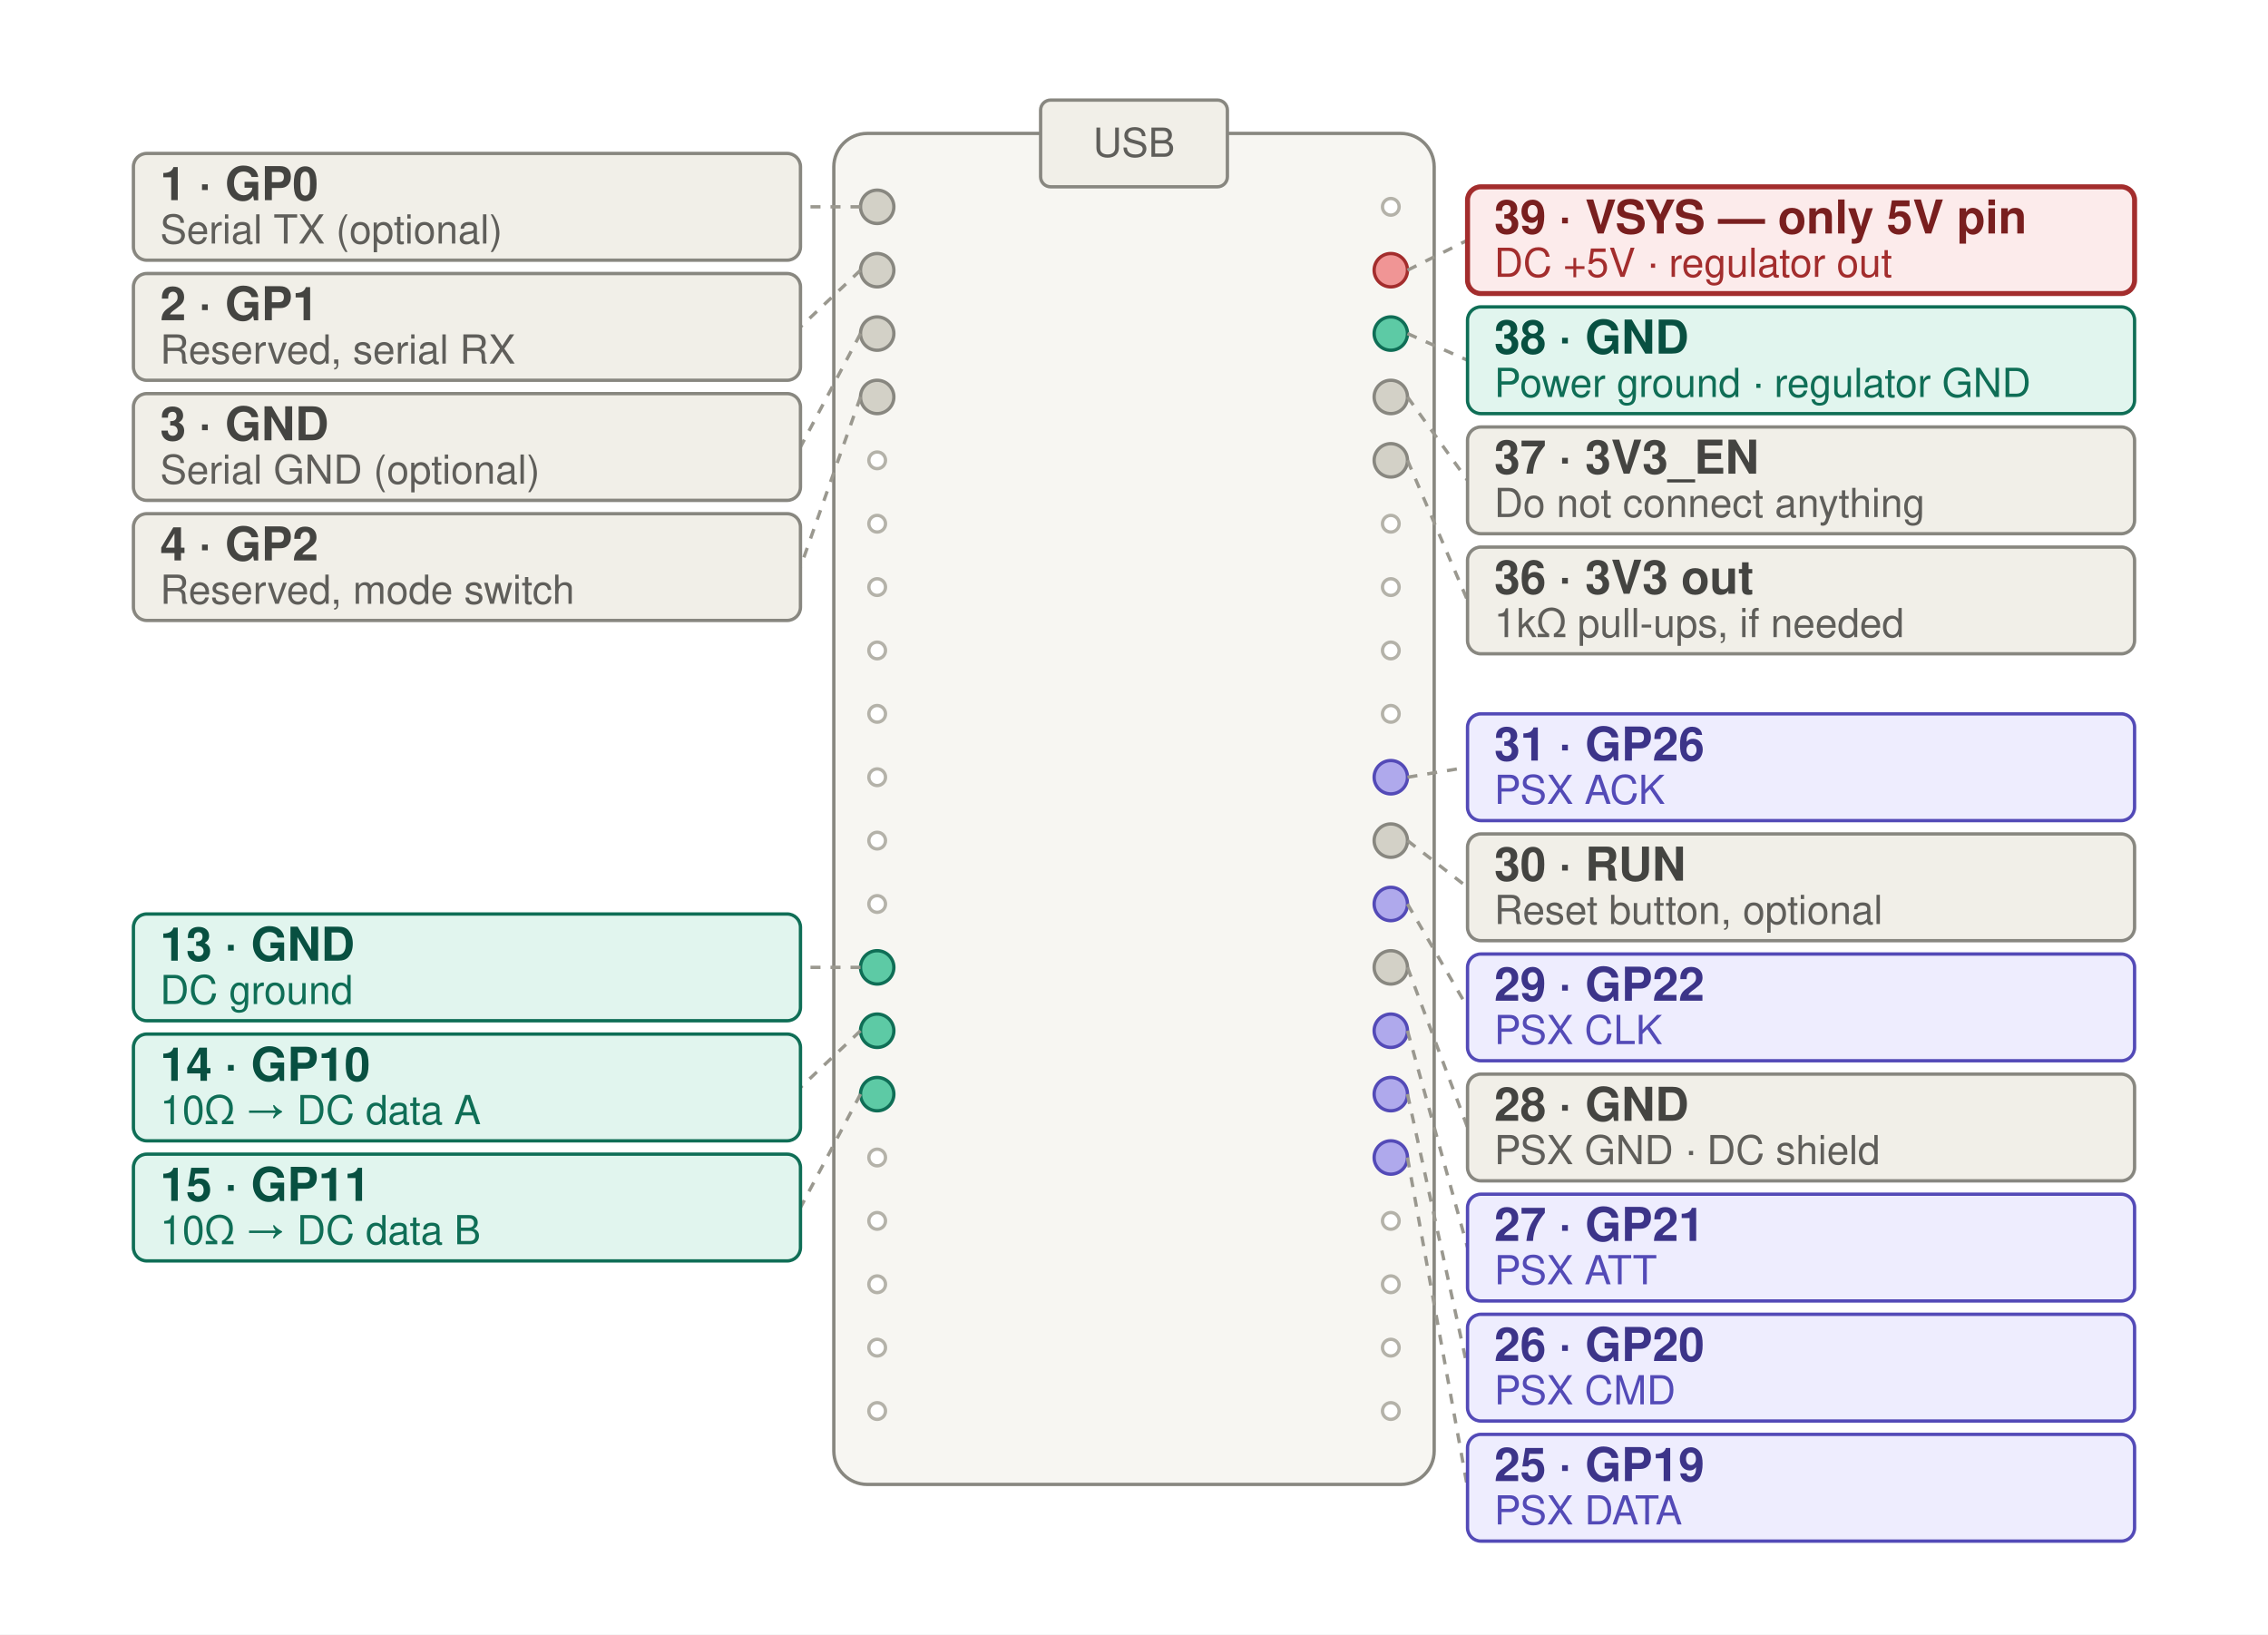
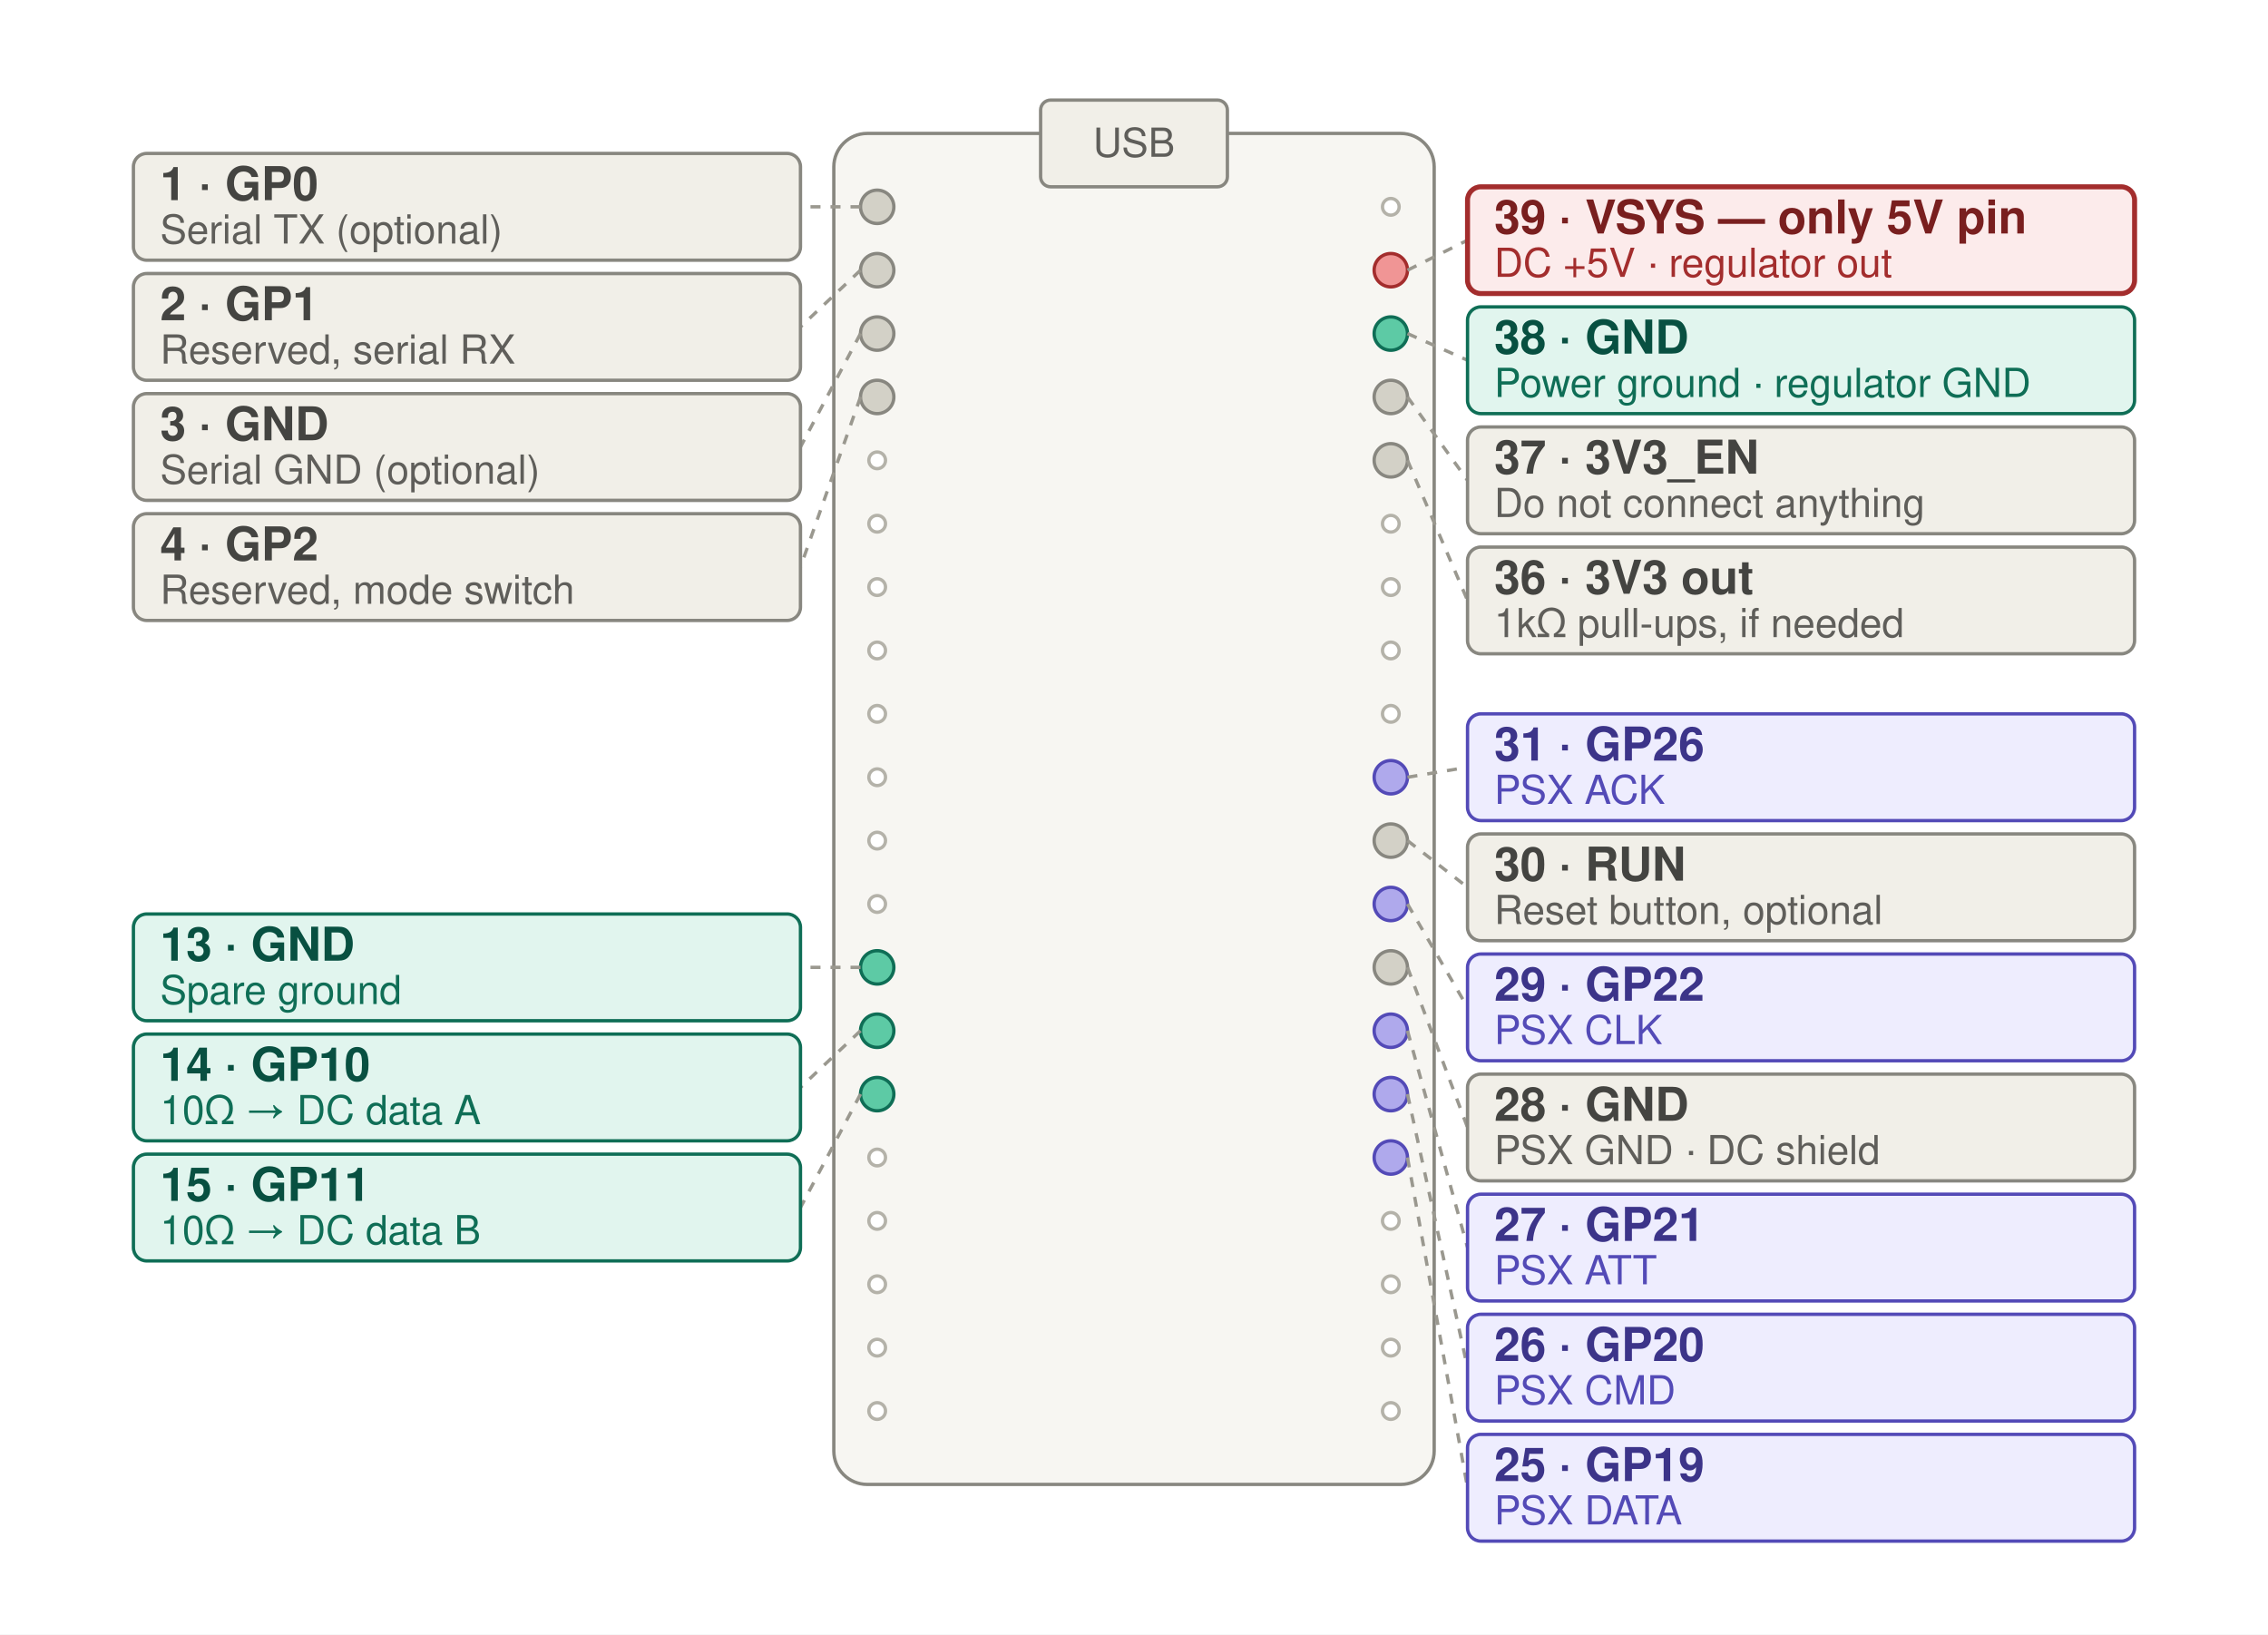
<svg xmlns="http://www.w3.org/2000/svg" width="680" height="490" viewBox="0 0 680 490" role="img">
  <style>
text { font-family: "Segoe UI", "Helvetica Neue", Helvetica, Arial, sans-serif; }
.th { font-size: 14px; font-weight: 600; }
.ts { font-size: 12px; font-weight: 400; }
.leader { stroke: #9a988f; stroke-width: 1; stroke-dasharray: 3 3; fill: none; }
.gray  rect { fill: #F1EFE8; stroke: #888780; stroke-width: 1; }
.gray  .th  { fill: #444441; } .gray  .ts { fill: #5F5E5A; }
.teal  rect { fill: #E1F5EE; stroke: #0F6E56; stroke-width: 1; }
.teal  .th  { fill: #085041; } .teal  .ts { fill: #0F6E56; }
.purple rect { fill: #EEEDFE; stroke: #534AB7; stroke-width: 1; }
.purple .th { fill: #3C3489; } .purple .ts { fill: #534AB7; }
.red   rect { fill: #FCEBEB; stroke: #A32D2D; stroke-width: 1.5; }
.red   .th  { fill: #791F1F; } .red   .ts { fill: #A32D2D; }
.pin-gray   { fill: #D3D1C7; stroke: #888780; stroke-width: 1; }
.pin-teal   { fill: #5DCAA5; stroke: #0F6E56; stroke-width: 1; }
.pin-purple { fill: #AFA9EC; stroke: #534AB7; stroke-width: 1; }
.pin-red    { fill: #F09595; stroke: #A32D2D; stroke-width: 1; }
.pin-unused { fill: #ffffff; stroke: #B4B2A9; stroke-width: 1; }
</style>
  <rect x="0" y="0" width="680" height="490" fill="#ffffff" />
  <rect x="250" y="40" width="180" height="405" rx="10" fill="#F7F6F2" stroke="#888780" stroke-width="1" />
  <g class="gray">
    <rect x="312" y="30" width="56" height="26" rx="3" />
    <text class="ts" x="340" y="47" text-anchor="middle">USB</text>
  </g>
  <g class="pin-unused">
    <circle cx="263" cy="138" r="2.5" />
    <circle cx="263" cy="157" r="2.5" />
    <circle cx="263" cy="176" r="2.5" />
    <circle cx="263" cy="195" r="2.5" />
    <circle cx="263" cy="214" r="2.5" />
    <circle cx="263" cy="233" r="2.5" />
    <circle cx="263" cy="252" r="2.5" />
    <circle cx="263" cy="271" r="2.5" />
    <circle cx="263" cy="347" r="2.5" />
    <circle cx="263" cy="366" r="2.5" />
    <circle cx="263" cy="385" r="2.5" />
    <circle cx="263" cy="404" r="2.5" />
    <circle cx="263" cy="423" r="2.5" />
    <circle cx="417" cy="62" r="2.5" />
    <circle cx="417" cy="157" r="2.5" />
    <circle cx="417" cy="176" r="2.5" />
    <circle cx="417" cy="195" r="2.5" />
    <circle cx="417" cy="214" r="2.5" />
    <circle cx="417" cy="366" r="2.5" />
    <circle cx="417" cy="385" r="2.5" />
    <circle cx="417" cy="404" r="2.5" />
    <circle cx="417" cy="423" r="2.5" />
  </g>
  <g class="pin-gray">
    <circle cx="263" cy="62" r="5" />
    <circle cx="263" cy="81" r="5" />
    <circle cx="263" cy="100" r="5" />
    <circle cx="263" cy="119" r="5" />
    <circle cx="417" cy="119" r="5" />
    <circle cx="417" cy="138" r="5" />
    <circle cx="417" cy="252" r="5" />
    <circle cx="417" cy="290" r="5" />
  </g>
  <g class="pin-teal">
    <circle cx="263" cy="290" r="5" />
    <circle cx="263" cy="309" r="5" />
    <circle cx="263" cy="328" r="5" />
    <circle cx="417" cy="100" r="5" />
  </g>
  <g class="pin-red">
    <circle cx="417" cy="81" r="5" />
  </g>
  <g class="pin-purple">
    <circle cx="417" cy="233" r="5" />
    <circle cx="417" cy="271" r="5" />
    <circle cx="417" cy="309" r="5" />
    <circle cx="417" cy="328" r="5" />
    <circle cx="417" cy="347" r="5" />
  </g>
  <g class="leader">
    <line x1="258" y1="62" x2="240" y2="62" />
    <line x1="258" y1="81" x2="240" y2="98" />
    <line x1="258" y1="100" x2="240" y2="134" />
    <line x1="258" y1="119" x2="240" y2="170" />
    <line x1="258" y1="290" x2="240" y2="290" />
    <line x1="258" y1="309" x2="240" y2="326" />
    <line x1="258" y1="328" x2="240" y2="362" />
    <line x1="422" y1="81" x2="440" y2="72" />
    <line x1="422" y1="100" x2="440" y2="108" />
    <line x1="422" y1="119" x2="440" y2="144" />
    <line x1="422" y1="138" x2="440" y2="180" />
    <line x1="422" y1="233" x2="440" y2="230" />
    <line x1="422" y1="252" x2="440" y2="266" />
    <line x1="422" y1="271" x2="440" y2="302" />
    <line x1="422" y1="290" x2="440" y2="338" />
    <line x1="422" y1="309" x2="440" y2="374" />
    <line x1="422" y1="328" x2="440" y2="410" />
    <line x1="422" y1="347" x2="440" y2="446" />
  </g>
  <g class="gray">
    <rect x="40" y="46" width="200" height="32" rx="4" />
    <text class="th" x="48" y="60">1 · GP0</text>
    <text class="ts" x="48" y="73">Serial TX (optional)</text>
  </g>
  <g class="gray">
    <rect x="40" y="82" width="200" height="32" rx="4" />
    <text class="th" x="48" y="96">2 · GP1</text>
    <text class="ts" x="48" y="109">Reserved, serial RX</text>
  </g>
  <g class="gray">
    <rect x="40" y="118" width="200" height="32" rx="4" />
    <text class="th" x="48" y="132">3 · GND</text>
    <text class="ts" x="48" y="145">Serial GND (optional)</text>
  </g>
  <g class="gray">
    <rect x="40" y="154" width="200" height="32" rx="4" />
    <text class="th" x="48" y="168">4 · GP2</text>
    <text class="ts" x="48" y="181">Reserved, mode switch</text>
  </g>
  <g class="teal">
    <rect x="40" y="274" width="200" height="32" rx="4" />
    <text class="th" x="48" y="288">13 · GND</text>
-     <text class="ts" x="48" y="301">DC ground</text>
+     <text class="ts" x="48" y="301">Spare ground</text>
  </g>
  <g class="teal">
    <rect x="40" y="310" width="200" height="32" rx="4" />
    <text class="th" x="48" y="324">14 · GP10</text>
    <text class="ts" x="48" y="337">10Ω → DC data A</text>
  </g>
  <g class="teal">
    <rect x="40" y="346" width="200" height="32" rx="4" />
    <text class="th" x="48" y="360">15 · GP11</text>
    <text class="ts" x="48" y="373">10Ω → DC data B</text>
  </g>
  <g class="red">
    <rect x="440" y="56" width="200" height="32" rx="4" />
    <text class="th" x="448" y="70">39 · VSYS — only 5V pin</text>
    <text class="ts" x="448" y="83">DC +5V · regulator out</text>
  </g>
  <g class="teal">
    <rect x="440" y="92" width="200" height="32" rx="4" />
    <text class="th" x="448" y="106">38 · GND</text>
    <text class="ts" x="448" y="119">Power ground · regulator GND</text>
  </g>
  <g class="gray">
    <rect x="440" y="128" width="200" height="32" rx="4" />
    <text class="th" x="448" y="142">37 · 3V3_EN</text>
    <text class="ts" x="448" y="155">Do not connect anything</text>
  </g>
  <g class="gray">
    <rect x="440" y="164" width="200" height="32" rx="4" />
    <text class="th" x="448" y="178">36 · 3V3 out</text>
    <text class="ts" x="448" y="191">1kΩ pull-ups, if needed</text>
  </g>
  <g class="purple">
    <rect x="440" y="214" width="200" height="32" rx="4" />
    <text class="th" x="448" y="228">31 · GP26</text>
    <text class="ts" x="448" y="241">PSX ACK</text>
  </g>
  <g class="gray">
    <rect x="440" y="250" width="200" height="32" rx="4" />
    <text class="th" x="448" y="264">30 · RUN</text>
    <text class="ts" x="448" y="277">Reset button, optional</text>
  </g>
  <g class="purple">
    <rect x="440" y="286" width="200" height="32" rx="4" />
    <text class="th" x="448" y="300">29 · GP22</text>
    <text class="ts" x="448" y="313">PSX CLK</text>
  </g>
  <g class="gray">
    <rect x="440" y="322" width="200" height="32" rx="4" />
    <text class="th" x="448" y="336">28 · GND</text>
    <text class="ts" x="448" y="349">PSX GND · DC shield</text>
  </g>
  <g class="purple">
    <rect x="440" y="358" width="200" height="32" rx="4" />
    <text class="th" x="448" y="372">27 · GP21</text>
    <text class="ts" x="448" y="385">PSX ATT</text>
  </g>
  <g class="purple">
    <rect x="440" y="394" width="200" height="32" rx="4" />
    <text class="th" x="448" y="408">26 · GP20</text>
    <text class="ts" x="448" y="421">PSX CMD</text>
  </g>
  <g class="purple">
    <rect x="440" y="430" width="200" height="32" rx="4" />
    <text class="th" x="448" y="444">25 · GP19</text>
    <text class="ts" x="448" y="457">PSX DATA</text>
  </g>
</svg>
